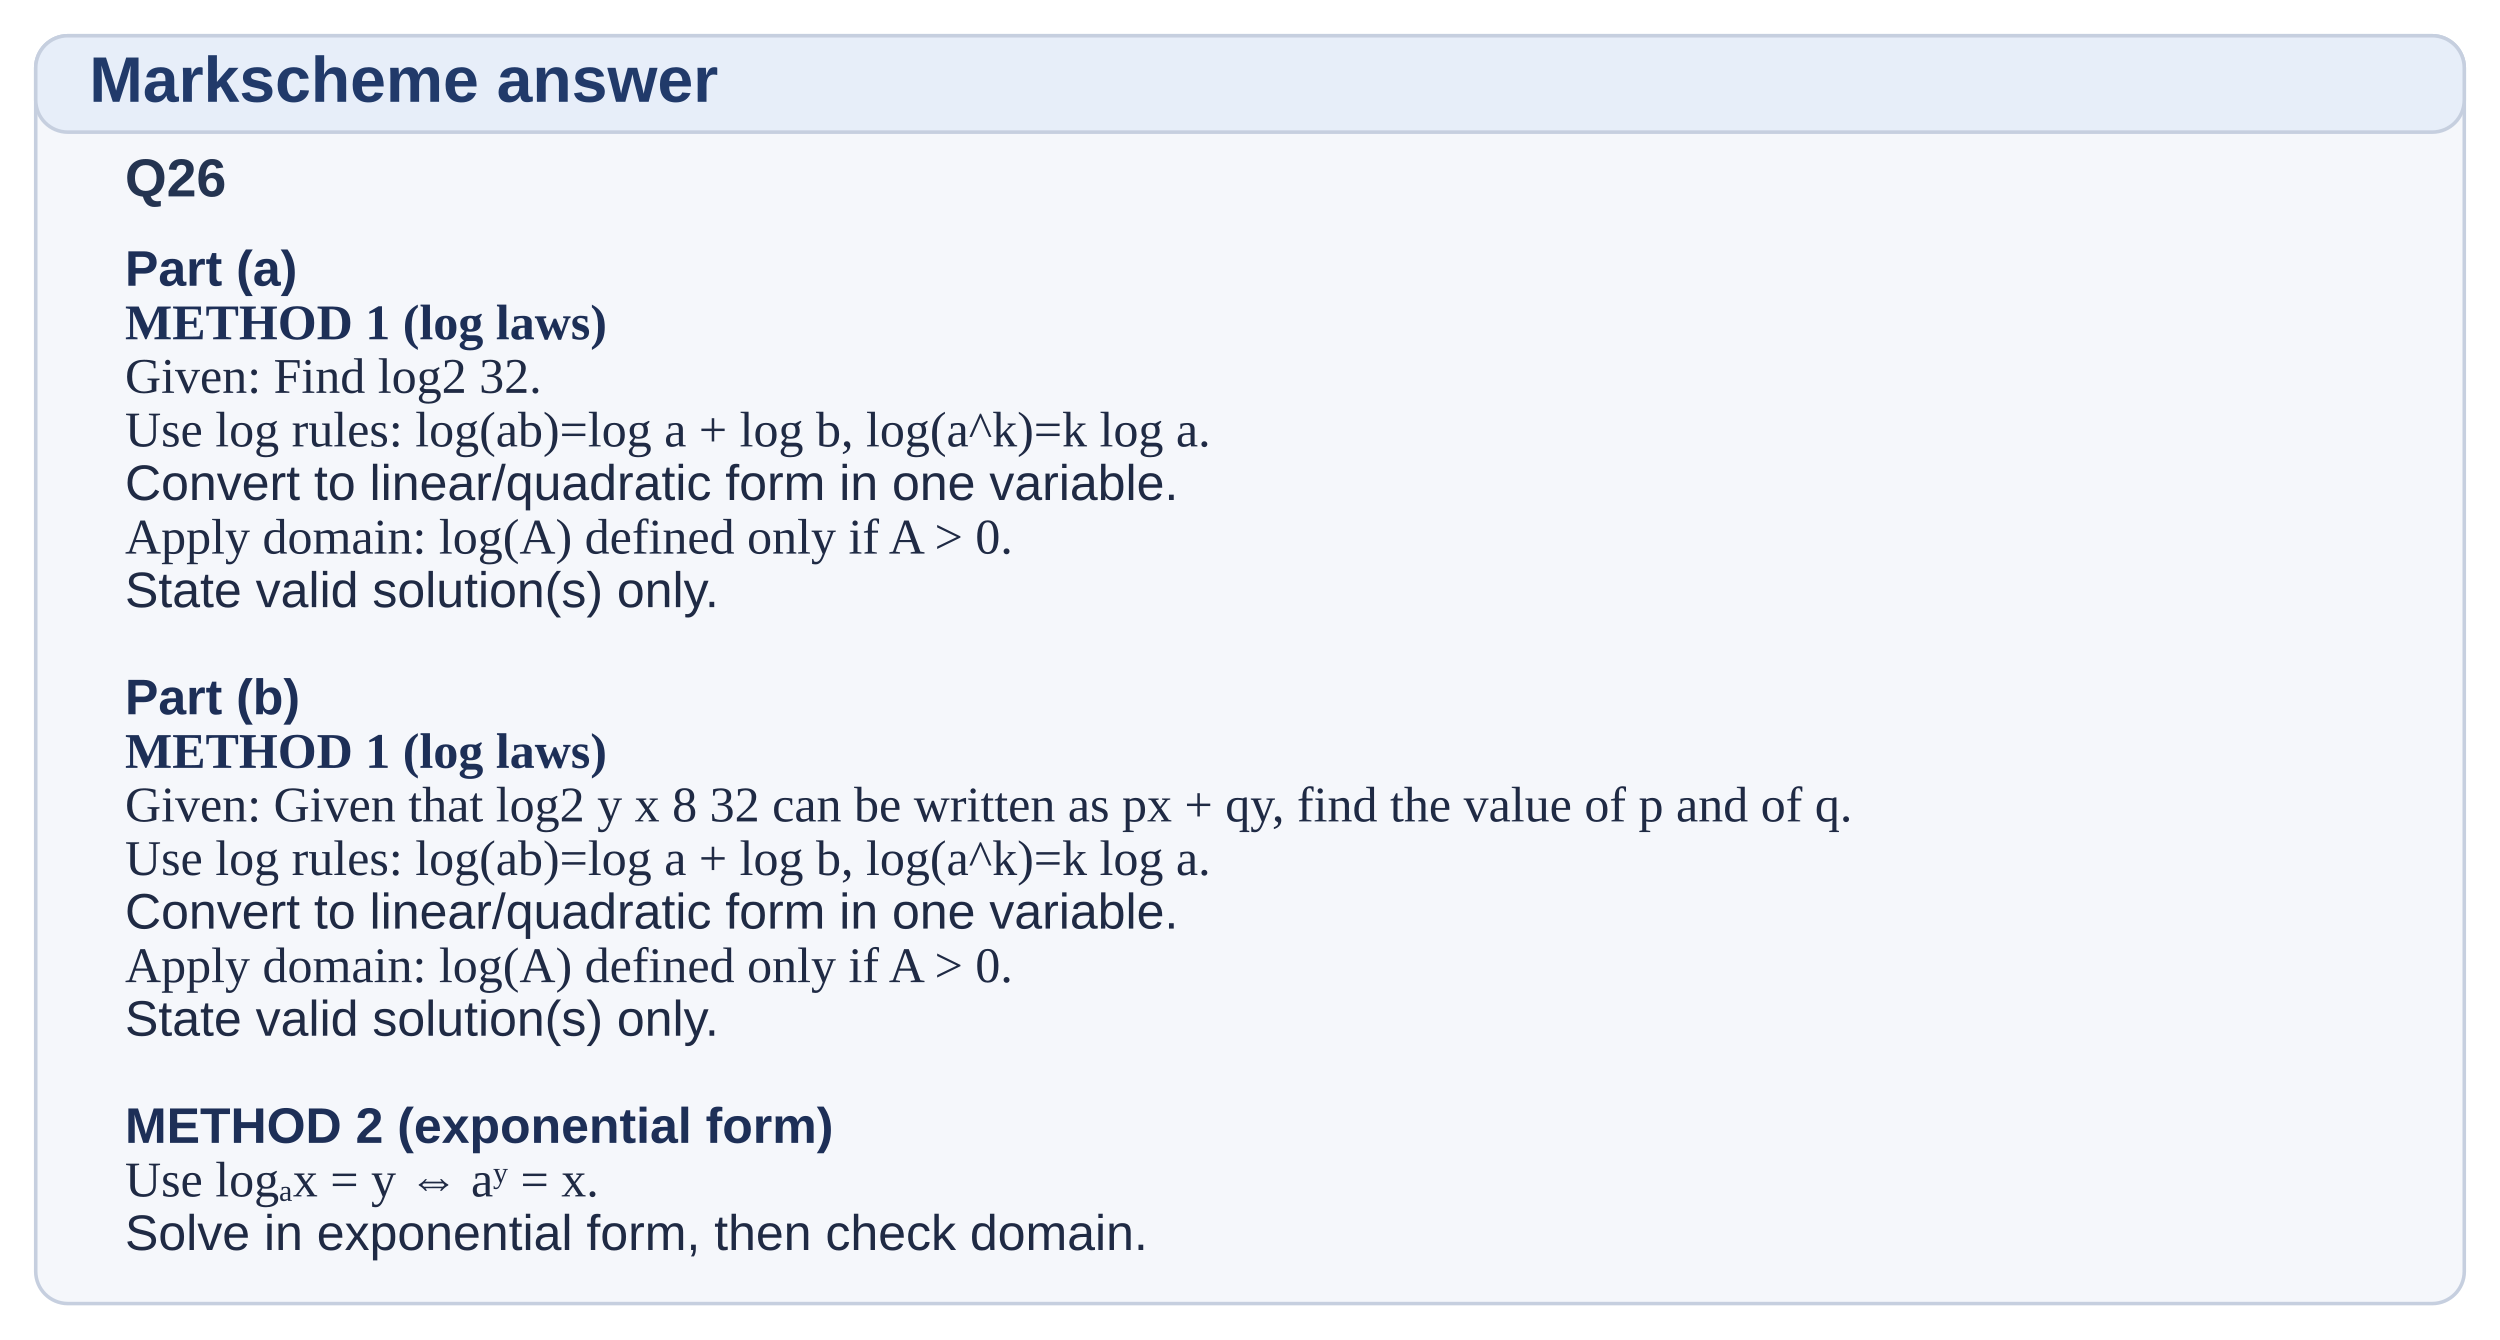
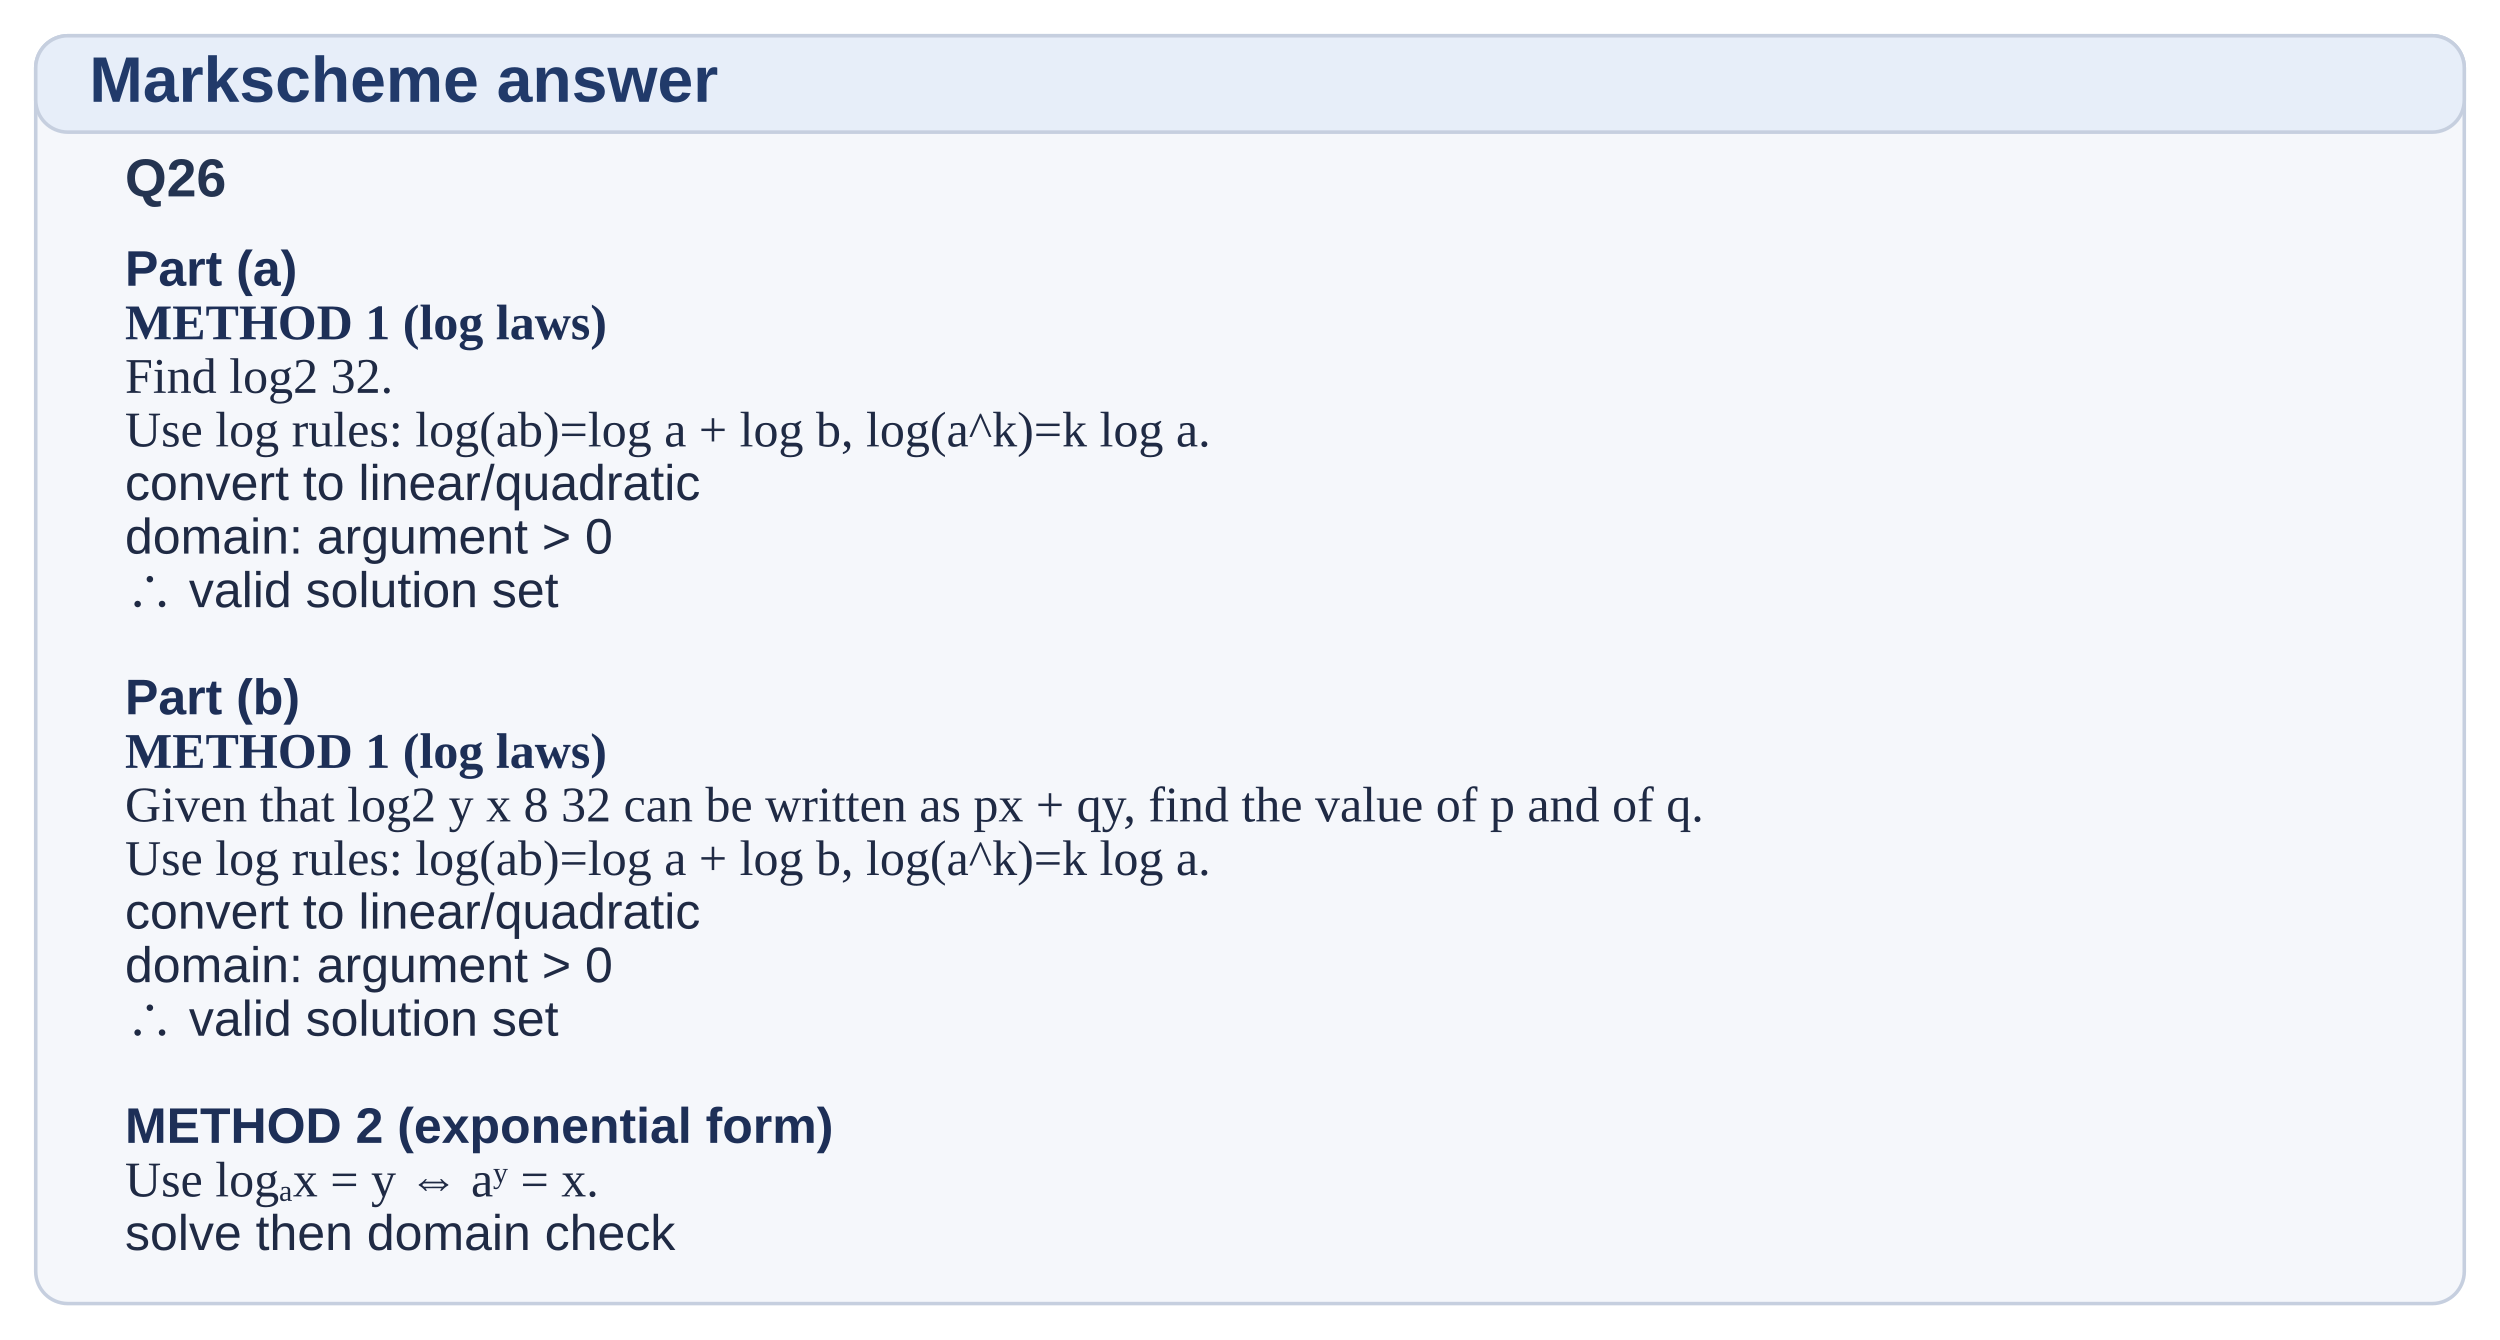
<svg xmlns="http://www.w3.org/2000/svg" width="1400" height="750" viewBox="0 0 1400 750">
  <rect x="20" y="20" width="1360" height="710" rx="18" ry="18" fill="#f5f7fb" stroke="#c6cfdf" stroke-width="2" />
  <rect x="20" y="20" width="1360" height="54" rx="18" ry="18" fill="#e7eef9" stroke="#c6cfdf" stroke-width="2" />
  <text x="50" y="57" font-family="Arial, Helvetica, sans-serif" font-size="36" font-weight="700" fill="#213a6a">Markscheme answer</text>
  <text x="70" y="110" font-family="Arial, Helvetica, sans-serif" font-size="30" font-weight="700" fill="#243451">Q26</text>
  <text x="70" y="160" font-family="Arial, Helvetica, sans-serif" font-size="28" font-weight="700" fill="#1d2f57">Part (a)</text>
  <text x="70" y="190" font-family="Cambria Math, STIX Two Math, Times New Roman, serif" font-size="28" font-weight="700" fill="#1d2f57">METHOD 1 (log laws)</text>
-   <text x="70" y="220" font-family="Cambria Math, STIX Two Math, Times New Roman, serif" font-size="28" font-weight="500" fill="#1f2a44">Given: Find log2 32.</text>
+   <text x="70" y="220" font-family="Cambria Math, STIX Two Math, Times New Roman, serif" font-size="28" font-weight="500" fill="#1f2a44">Find log2 32.</text>
  <text x="70" y="250" font-family="Cambria Math, STIX Two Math, Times New Roman, serif" font-size="28" font-weight="500" fill="#1f2a44">Use log rules: log(ab)=log a + log b, log(a^k)=k log a.</text>
-   <text x="70" y="280" font-family="Arial, Helvetica, sans-serif" font-size="28" font-weight="500" fill="#1f2a44">Convert to linear/quadratic form in one variable.</text>
-   <text x="70" y="310" font-family="Cambria Math, STIX Two Math, Times New Roman, serif" font-size="28" font-weight="500" fill="#1f2a44">Apply domain: log(A) defined only if A &gt; 0.</text>
-   <text x="70" y="340" font-family="Arial, Helvetica, sans-serif" font-size="28" font-weight="500" fill="#1f2a44">State valid solution(s) only.</text>
+   <text x="70" y="280" font-family="Arial, Helvetica, sans-serif" font-size="28" font-weight="500" fill="#1f2a44">convert to linear/quadratic</text>
+   <text x="70" y="310" font-family="Arial, Helvetica, sans-serif" font-size="28" font-weight="500" fill="#1f2a44">domain: argument &gt; 0</text>
+   <text x="70" y="340" font-family="Arial, Helvetica, sans-serif" font-size="28" font-weight="500" fill="#1f2a44">∴ valid solution set</text>
  <text x="70" y="370" font-family="Arial, Helvetica, sans-serif" font-size="28" font-weight="500" fill="#1f2a44"> </text>
  <text x="70" y="400" font-family="Arial, Helvetica, sans-serif" font-size="28" font-weight="700" fill="#1d2f57">Part (b)</text>
  <text x="70" y="430" font-family="Cambria Math, STIX Two Math, Times New Roman, serif" font-size="28" font-weight="700" fill="#1d2f57">METHOD 1 (log laws)</text>
-   <text x="70" y="460" font-family="Cambria Math, STIX Two Math, Times New Roman, serif" font-size="28" font-weight="500" fill="#1f2a44">Given: Given that log2 y x 8 32 can be written as px + qy, find the value of p and of q.</text>
+   <text x="70" y="460" font-family="Cambria Math, STIX Two Math, Times New Roman, serif" font-size="28" font-weight="500" fill="#1f2a44">Given that log2 y x 8 32 can be written as px + qy, find the value of p and of q.</text>
  <text x="70" y="490" font-family="Cambria Math, STIX Two Math, Times New Roman, serif" font-size="28" font-weight="500" fill="#1f2a44">Use log rules: log(ab)=log a + log b, log(a^k)=k log a.</text>
-   <text x="70" y="520" font-family="Arial, Helvetica, sans-serif" font-size="28" font-weight="500" fill="#1f2a44">Convert to linear/quadratic form in one variable.</text>
-   <text x="70" y="550" font-family="Cambria Math, STIX Two Math, Times New Roman, serif" font-size="28" font-weight="500" fill="#1f2a44">Apply domain: log(A) defined only if A &gt; 0.</text>
-   <text x="70" y="580" font-family="Arial, Helvetica, sans-serif" font-size="28" font-weight="500" fill="#1f2a44">State valid solution(s) only.</text>
+   <text x="70" y="520" font-family="Arial, Helvetica, sans-serif" font-size="28" font-weight="500" fill="#1f2a44">convert to linear/quadratic</text>
+   <text x="70" y="550" font-family="Arial, Helvetica, sans-serif" font-size="28" font-weight="500" fill="#1f2a44">domain: argument &gt; 0</text>
+   <text x="70" y="580" font-family="Arial, Helvetica, sans-serif" font-size="28" font-weight="500" fill="#1f2a44">∴ valid solution set</text>
  <text x="70" y="610" font-family="Arial, Helvetica, sans-serif" font-size="28" font-weight="500" fill="#1f2a44"> </text>
  <text x="70" y="640" font-family="Arial, Helvetica, sans-serif" font-size="28" font-weight="700" fill="#1d2f57">METHOD 2 (exponential form)</text>
  <text x="70" y="670" font-family="Cambria Math, STIX Two Math, Times New Roman, serif" font-size="28" font-weight="500" fill="#1f2a44">Use logₐx = y  ⇔  aʸ = x.</text>
-   <text x="70" y="700" font-family="Arial, Helvetica, sans-serif" font-size="28" font-weight="500" fill="#1f2a44">Solve in exponential form, then check domain.</text>
+   <text x="70" y="700" font-family="Arial, Helvetica, sans-serif" font-size="28" font-weight="500" fill="#1f2a44">solve then domain check</text>
</svg>
